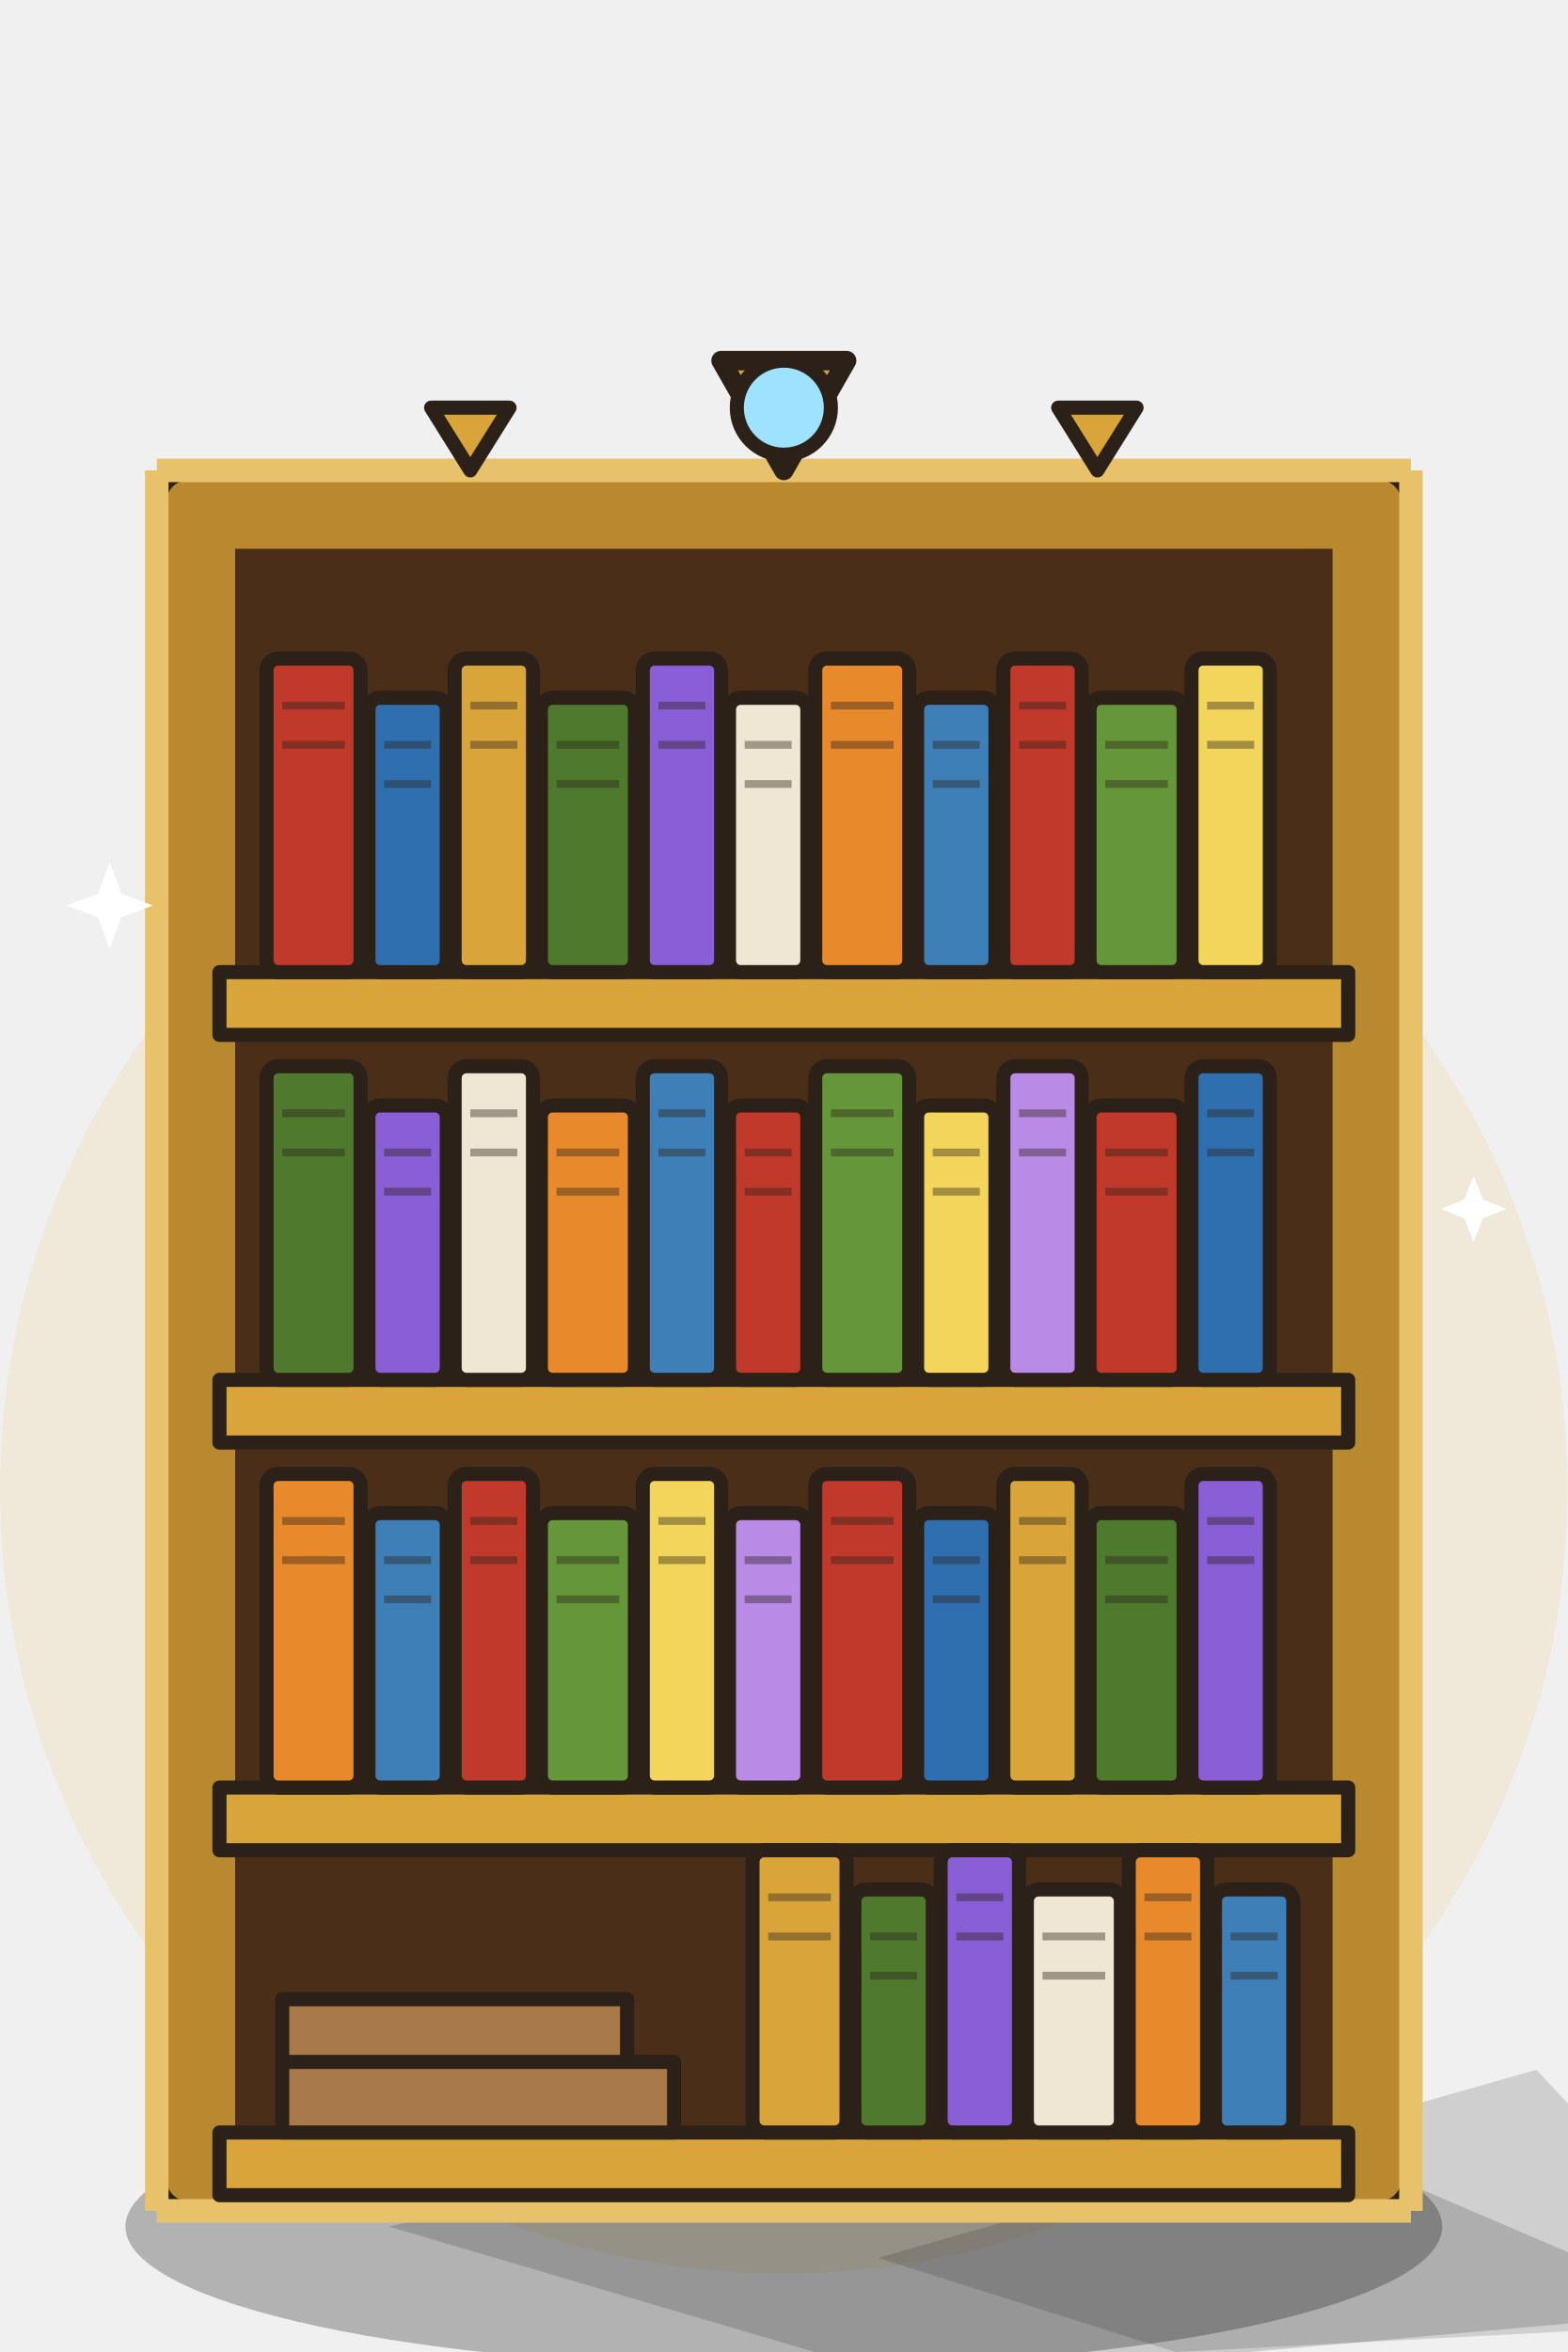
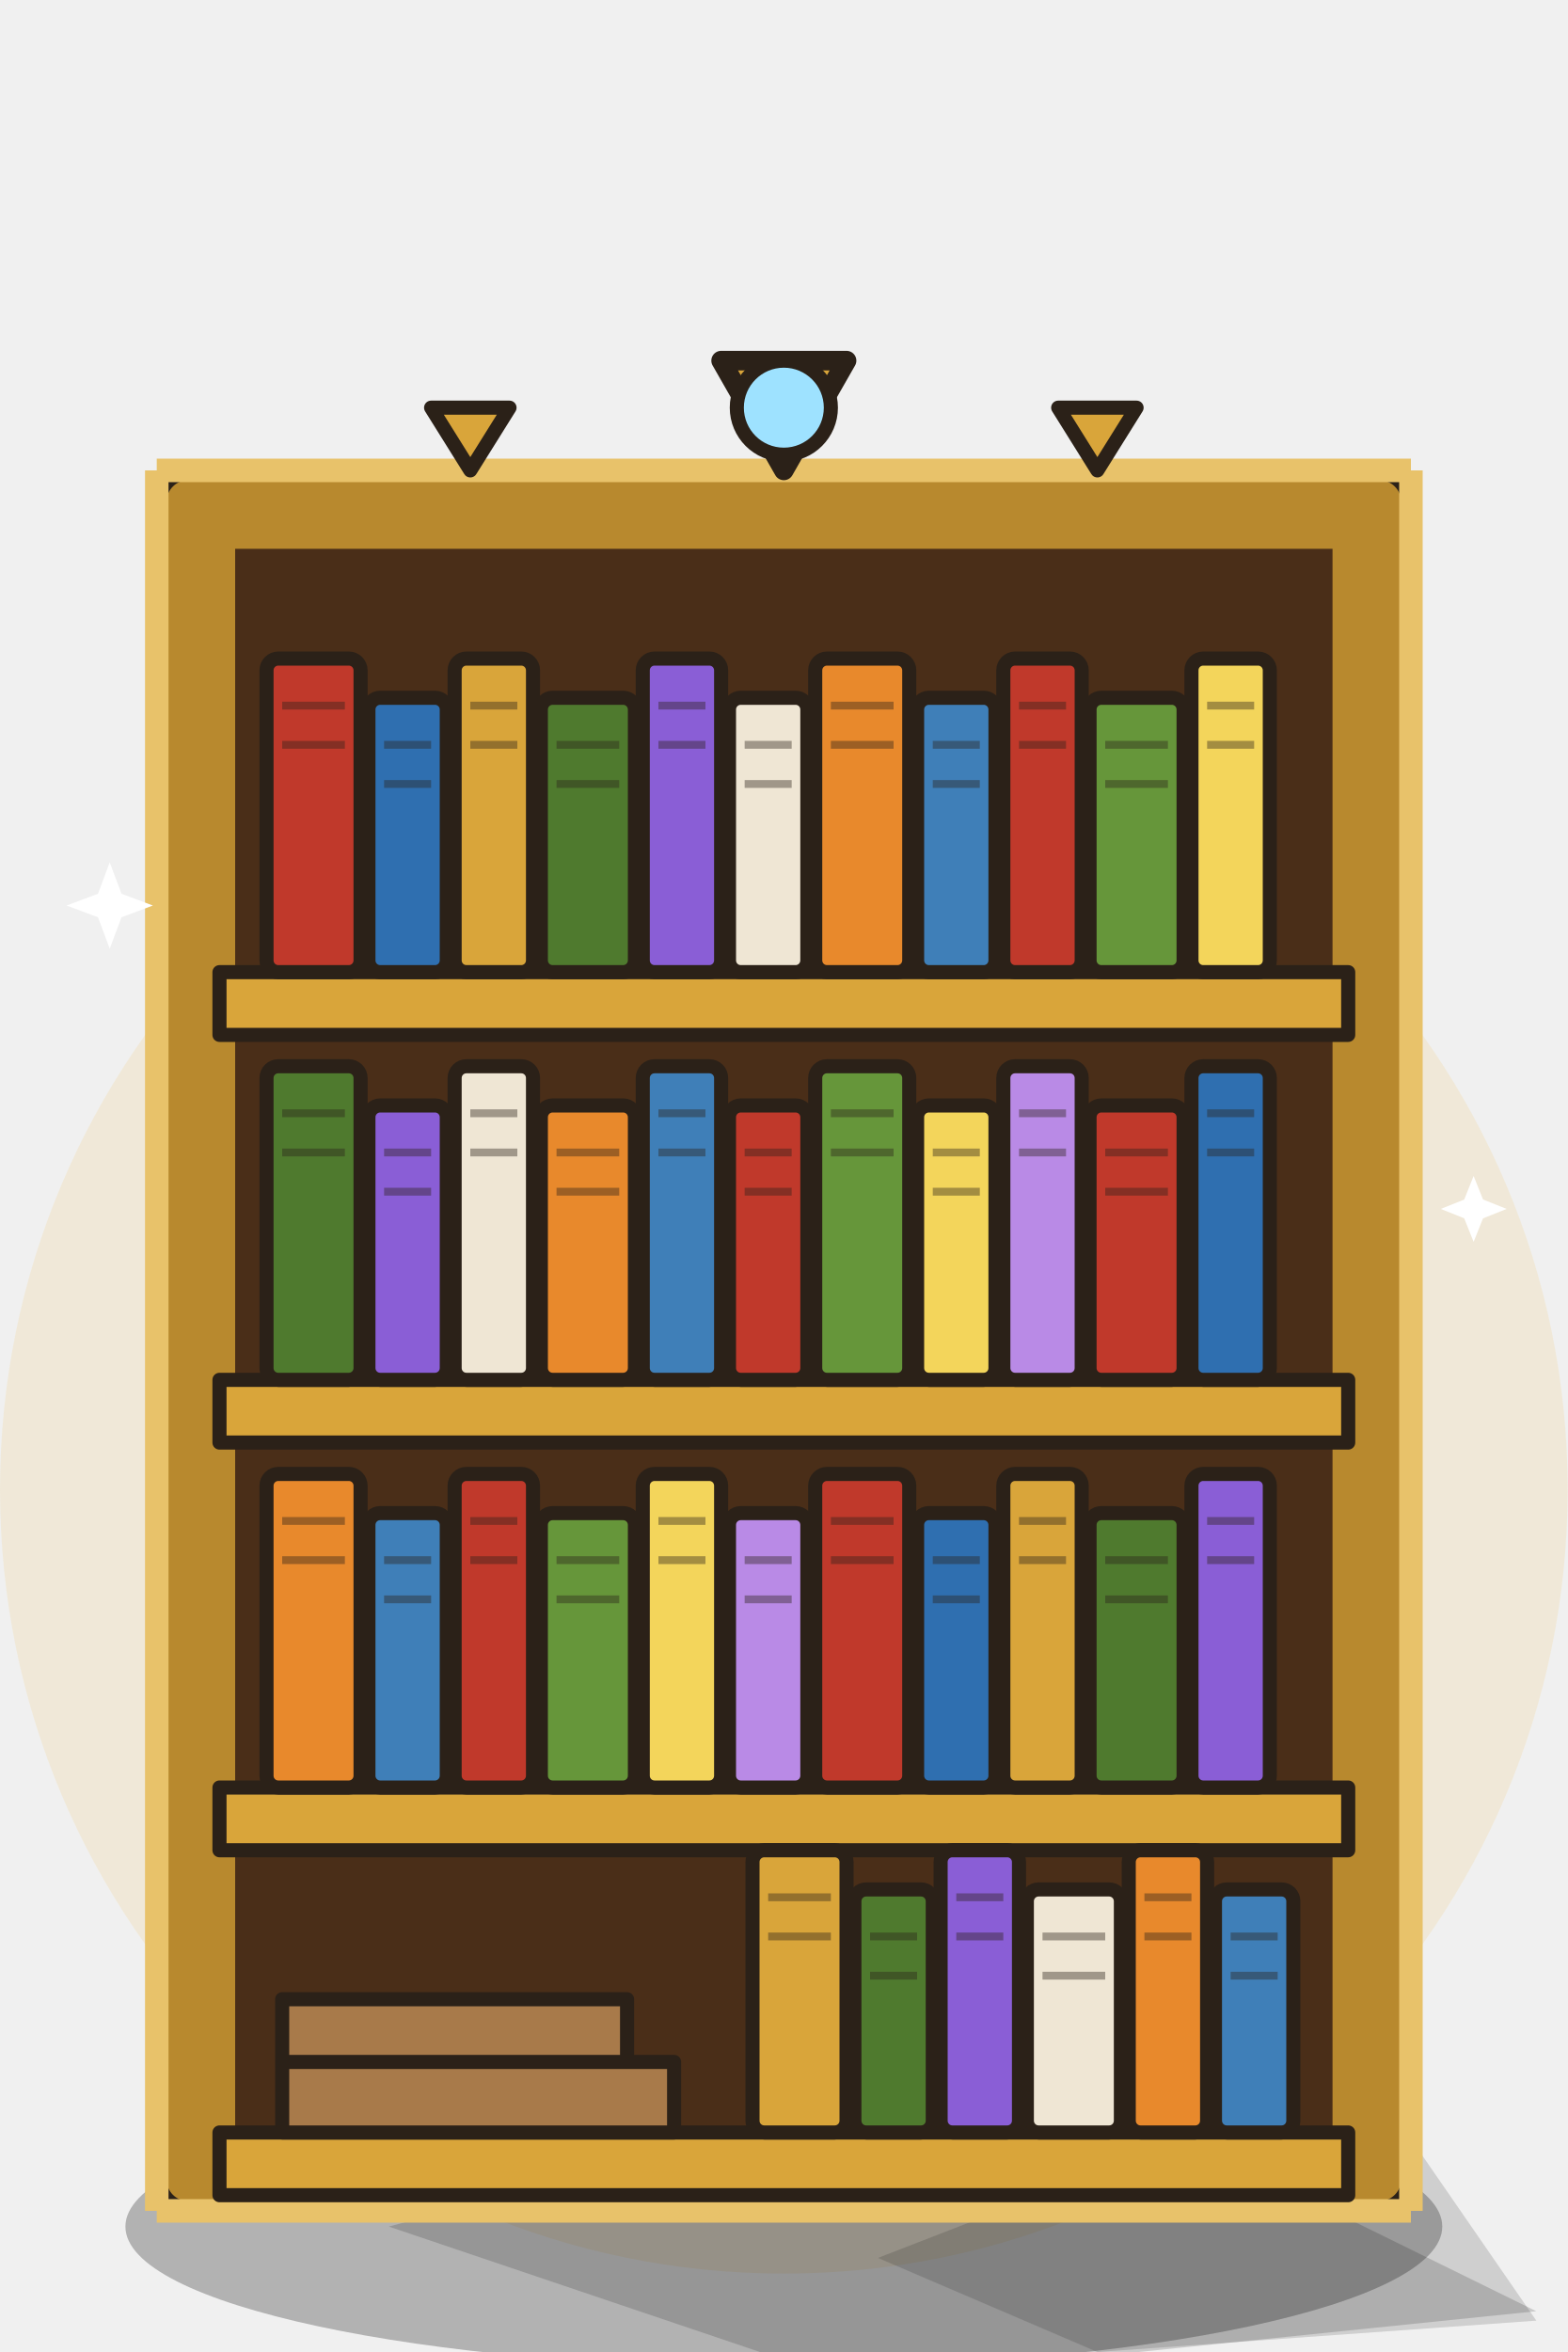
<svg xmlns="http://www.w3.org/2000/svg" width="200" height="300" viewBox="0 0 200 300">
  <circle cx="100" cy="190" r="100" fill="#f2c25a" opacity="0.16" />
-   <path d="M49.6,284 L142.0,262.4 L217.6,294.8 L116.8,303.8 Z" fill="#000" opacity=".16" />
+   <path d="M49.6,284 L130.1,262.4 L196,294.8 L108.2,303.8 Z" fill="#000" opacity=".16" />
  <ellipse cx="100" cy="284" rx="84" ry="18" fill="#000" opacity=".26" />
-   <path d="M112,288 L196,264 L226,296 L150,300 Z" fill="#000" opacity=".14" />
+   <path d="M112,288 L173.9,264 L196,296 L140,300 Z" fill="#000" opacity=".14" />
  <rect x="20" y="60" width="160" height="222" rx="4" fill="#b8892e" stroke="#2b2118" stroke-width="2.5" stroke-linejoin="round" stroke-linecap="round" />
  <rect x="30" y="70" width="140" height="204" fill="#4a2e18" />
  <path d="M20,60 h160 M20,282 h160 M20,60 v222 M180,60 v222" stroke="#e8c26a" stroke-width="3" />
  <rect x="28" y="124" width="144" height="8" fill="#d9a53a" stroke="#2b2118" stroke-width="1.8" stroke-linejoin="round" stroke-linecap="round" />
  <rect x="28" y="176" width="144" height="8" fill="#d9a53a" stroke="#2b2118" stroke-width="1.8" stroke-linejoin="round" stroke-linecap="round" />
  <rect x="28" y="228" width="144" height="8" fill="#d9a53a" stroke="#2b2118" stroke-width="1.8" stroke-linejoin="round" stroke-linecap="round" />
  <rect x="28" y="272" width="144" height="8" fill="#d9a53a" stroke="#2b2118" stroke-width="1.8" stroke-linejoin="round" stroke-linecap="round" />
  <rect x="34" y="84" width="12" height="40" rx="1.5" fill="#c0392b" stroke="#2b2118" stroke-width="1.8" stroke-linejoin="round" stroke-linecap="round" />
  <path d="M36,90 h8 M36,95 h8" stroke="#2b2118" stroke-width="1" opacity=".4" />
  <rect x="47" y="89" width="10" height="35" rx="1.5" fill="#2f6fb0" stroke="#2b2118" stroke-width="1.8" stroke-linejoin="round" stroke-linecap="round" />
  <path d="M49,95 h6 M49,100 h6" stroke="#2b2118" stroke-width="1" opacity=".4" />
  <rect x="58" y="84" width="10" height="40" rx="1.5" fill="#d9a53a" stroke="#2b2118" stroke-width="1.8" stroke-linejoin="round" stroke-linecap="round" />
  <path d="M60,90 h6 M60,95 h6" stroke="#2b2118" stroke-width="1" opacity=".4" />
  <rect x="69" y="89" width="12" height="35" rx="1.5" fill="#4f7a2e" stroke="#2b2118" stroke-width="1.8" stroke-linejoin="round" stroke-linecap="round" />
  <path d="M71,95 h8 M71,100 h8" stroke="#2b2118" stroke-width="1" opacity=".4" />
  <rect x="82" y="84" width="10" height="40" rx="1.5" fill="#8a5ed6" stroke="#2b2118" stroke-width="1.8" stroke-linejoin="round" stroke-linecap="round" />
  <path d="M84,90 h6 M84,95 h6" stroke="#2b2118" stroke-width="1" opacity=".4" />
  <rect x="93" y="89" width="10" height="35" rx="1.5" fill="#efe6d4" stroke="#2b2118" stroke-width="1.8" stroke-linejoin="round" stroke-linecap="round" />
  <path d="M95,95 h6 M95,100 h6" stroke="#2b2118" stroke-width="1" opacity=".4" />
  <rect x="104" y="84" width="12" height="40" rx="1.5" fill="#e8892c" stroke="#2b2118" stroke-width="1.8" stroke-linejoin="round" stroke-linecap="round" />
  <path d="M106,90 h8 M106,95 h8" stroke="#2b2118" stroke-width="1" opacity=".4" />
  <rect x="117" y="89" width="10" height="35" rx="1.5" fill="#3f7fb8" stroke="#2b2118" stroke-width="1.8" stroke-linejoin="round" stroke-linecap="round" />
  <path d="M119,95 h6 M119,100 h6" stroke="#2b2118" stroke-width="1" opacity=".4" />
  <rect x="128" y="84" width="10" height="40" rx="1.5" fill="#c0392b" stroke="#2b2118" stroke-width="1.8" stroke-linejoin="round" stroke-linecap="round" />
  <path d="M130,90 h6 M130,95 h6" stroke="#2b2118" stroke-width="1" opacity=".4" />
  <rect x="139" y="89" width="12" height="35" rx="1.5" fill="#66963a" stroke="#2b2118" stroke-width="1.8" stroke-linejoin="round" stroke-linecap="round" />
  <path d="M141,95 h8 M141,100 h8" stroke="#2b2118" stroke-width="1" opacity=".4" />
  <rect x="152" y="84" width="10" height="40" rx="1.5" fill="#f3d55b" stroke="#2b2118" stroke-width="1.8" stroke-linejoin="round" stroke-linecap="round" />
  <path d="M154,90 h6 M154,95 h6" stroke="#2b2118" stroke-width="1" opacity=".4" />
  <rect x="34" y="136" width="12" height="40" rx="1.5" fill="#4f7a2e" stroke="#2b2118" stroke-width="1.8" stroke-linejoin="round" stroke-linecap="round" />
  <path d="M36,142 h8 M36,147 h8" stroke="#2b2118" stroke-width="1" opacity=".4" />
  <rect x="47" y="141" width="10" height="35" rx="1.5" fill="#8a5ed6" stroke="#2b2118" stroke-width="1.8" stroke-linejoin="round" stroke-linecap="round" />
  <path d="M49,147 h6 M49,152 h6" stroke="#2b2118" stroke-width="1" opacity=".4" />
  <rect x="58" y="136" width="10" height="40" rx="1.5" fill="#efe6d4" stroke="#2b2118" stroke-width="1.8" stroke-linejoin="round" stroke-linecap="round" />
  <path d="M60,142 h6 M60,147 h6" stroke="#2b2118" stroke-width="1" opacity=".4" />
  <rect x="69" y="141" width="12" height="35" rx="1.5" fill="#e8892c" stroke="#2b2118" stroke-width="1.8" stroke-linejoin="round" stroke-linecap="round" />
  <path d="M71,147 h8 M71,152 h8" stroke="#2b2118" stroke-width="1" opacity=".4" />
  <rect x="82" y="136" width="10" height="40" rx="1.5" fill="#3f7fb8" stroke="#2b2118" stroke-width="1.8" stroke-linejoin="round" stroke-linecap="round" />
  <path d="M84,142 h6 M84,147 h6" stroke="#2b2118" stroke-width="1" opacity=".4" />
  <rect x="93" y="141" width="10" height="35" rx="1.5" fill="#c0392b" stroke="#2b2118" stroke-width="1.8" stroke-linejoin="round" stroke-linecap="round" />
  <path d="M95,147 h6 M95,152 h6" stroke="#2b2118" stroke-width="1" opacity=".4" />
  <rect x="104" y="136" width="12" height="40" rx="1.5" fill="#66963a" stroke="#2b2118" stroke-width="1.8" stroke-linejoin="round" stroke-linecap="round" />
  <path d="M106,142 h8 M106,147 h8" stroke="#2b2118" stroke-width="1" opacity=".4" />
  <rect x="117" y="141" width="10" height="35" rx="1.5" fill="#f3d55b" stroke="#2b2118" stroke-width="1.8" stroke-linejoin="round" stroke-linecap="round" />
  <path d="M119,147 h6 M119,152 h6" stroke="#2b2118" stroke-width="1" opacity=".4" />
  <rect x="128" y="136" width="10" height="40" rx="1.5" fill="#b98ae6" stroke="#2b2118" stroke-width="1.8" stroke-linejoin="round" stroke-linecap="round" />
  <path d="M130,142 h6 M130,147 h6" stroke="#2b2118" stroke-width="1" opacity=".4" />
  <rect x="139" y="141" width="12" height="35" rx="1.5" fill="#c0392b" stroke="#2b2118" stroke-width="1.8" stroke-linejoin="round" stroke-linecap="round" />
  <path d="M141,147 h8 M141,152 h8" stroke="#2b2118" stroke-width="1" opacity=".4" />
  <rect x="152" y="136" width="10" height="40" rx="1.5" fill="#2f6fb0" stroke="#2b2118" stroke-width="1.8" stroke-linejoin="round" stroke-linecap="round" />
  <path d="M154,142 h6 M154,147 h6" stroke="#2b2118" stroke-width="1" opacity=".4" />
  <rect x="34" y="188" width="12" height="40" rx="1.5" fill="#e8892c" stroke="#2b2118" stroke-width="1.8" stroke-linejoin="round" stroke-linecap="round" />
  <path d="M36,194 h8 M36,199 h8" stroke="#2b2118" stroke-width="1" opacity=".4" />
  <rect x="47" y="193" width="10" height="35" rx="1.5" fill="#3f7fb8" stroke="#2b2118" stroke-width="1.8" stroke-linejoin="round" stroke-linecap="round" />
  <path d="M49,199 h6 M49,204 h6" stroke="#2b2118" stroke-width="1" opacity=".4" />
  <rect x="58" y="188" width="10" height="40" rx="1.5" fill="#c0392b" stroke="#2b2118" stroke-width="1.8" stroke-linejoin="round" stroke-linecap="round" />
  <path d="M60,194 h6 M60,199 h6" stroke="#2b2118" stroke-width="1" opacity=".4" />
  <rect x="69" y="193" width="12" height="35" rx="1.5" fill="#66963a" stroke="#2b2118" stroke-width="1.8" stroke-linejoin="round" stroke-linecap="round" />
  <path d="M71,199 h8 M71,204 h8" stroke="#2b2118" stroke-width="1" opacity=".4" />
  <rect x="82" y="188" width="10" height="40" rx="1.5" fill="#f3d55b" stroke="#2b2118" stroke-width="1.8" stroke-linejoin="round" stroke-linecap="round" />
  <path d="M84,194 h6 M84,199 h6" stroke="#2b2118" stroke-width="1" opacity=".4" />
  <rect x="93" y="193" width="10" height="35" rx="1.5" fill="#b98ae6" stroke="#2b2118" stroke-width="1.8" stroke-linejoin="round" stroke-linecap="round" />
  <path d="M95,199 h6 M95,204 h6" stroke="#2b2118" stroke-width="1" opacity=".4" />
  <rect x="104" y="188" width="12" height="40" rx="1.5" fill="#c0392b" stroke="#2b2118" stroke-width="1.8" stroke-linejoin="round" stroke-linecap="round" />
  <path d="M106,194 h8 M106,199 h8" stroke="#2b2118" stroke-width="1" opacity=".4" />
  <rect x="117" y="193" width="10" height="35" rx="1.5" fill="#2f6fb0" stroke="#2b2118" stroke-width="1.8" stroke-linejoin="round" stroke-linecap="round" />
  <path d="M119,199 h6 M119,204 h6" stroke="#2b2118" stroke-width="1" opacity=".4" />
  <rect x="128" y="188" width="10" height="40" rx="1.5" fill="#d9a53a" stroke="#2b2118" stroke-width="1.8" stroke-linejoin="round" stroke-linecap="round" />
  <path d="M130,194 h6 M130,199 h6" stroke="#2b2118" stroke-width="1" opacity=".4" />
  <rect x="139" y="193" width="12" height="35" rx="1.5" fill="#4f7a2e" stroke="#2b2118" stroke-width="1.8" stroke-linejoin="round" stroke-linecap="round" />
  <path d="M141,199 h8 M141,204 h8" stroke="#2b2118" stroke-width="1" opacity=".4" />
  <rect x="152" y="188" width="10" height="40" rx="1.5" fill="#8a5ed6" stroke="#2b2118" stroke-width="1.8" stroke-linejoin="round" stroke-linecap="round" />
  <path d="M154,194 h6 M154,199 h6" stroke="#2b2118" stroke-width="1" opacity=".4" />
  <path d="M36,272 h50 v-9 h-50z M36,263 h44 v-8 h-44z" fill="#a87a4a" stroke="#2b2118" stroke-width="1.8" stroke-linejoin="round" stroke-linecap="round" />
  <rect x="96" y="236" width="12" height="36" rx="1.5" fill="#d9a53a" stroke="#2b2118" stroke-width="1.8" stroke-linejoin="round" stroke-linecap="round" />
  <path d="M98,242 h8 M98,247 h8" stroke="#2b2118" stroke-width="1" opacity=".4" />
  <rect x="109" y="241" width="10" height="31" rx="1.5" fill="#4f7a2e" stroke="#2b2118" stroke-width="1.8" stroke-linejoin="round" stroke-linecap="round" />
  <path d="M111,247 h6 M111,252 h6" stroke="#2b2118" stroke-width="1" opacity=".4" />
  <rect x="120" y="236" width="10" height="36" rx="1.5" fill="#8a5ed6" stroke="#2b2118" stroke-width="1.8" stroke-linejoin="round" stroke-linecap="round" />
  <path d="M122,242 h6 M122,247 h6" stroke="#2b2118" stroke-width="1" opacity=".4" />
  <rect x="131" y="241" width="12" height="31" rx="1.5" fill="#efe6d4" stroke="#2b2118" stroke-width="1.8" stroke-linejoin="round" stroke-linecap="round" />
  <path d="M133,247 h8 M133,252 h8" stroke="#2b2118" stroke-width="1" opacity=".4" />
  <rect x="144" y="236" width="10" height="36" rx="1.5" fill="#e8892c" stroke="#2b2118" stroke-width="1.8" stroke-linejoin="round" stroke-linecap="round" />
  <path d="M146,242 h6 M146,247 h6" stroke="#2b2118" stroke-width="1" opacity=".4" />
  <rect x="155" y="241" width="10" height="31" rx="1.5" fill="#3f7fb8" stroke="#2b2118" stroke-width="1.8" stroke-linejoin="round" stroke-linecap="round" />
  <path d="M157,247 h6 M157,252 h6" stroke="#2b2118" stroke-width="1" opacity=".4" />
  <path d="M100,60 l-8,-14 h16z" fill="#d9a53a" stroke="#2b2118" stroke-width="2.5" stroke-linejoin="round" stroke-linecap="round" />
  <circle cx="100" cy="52" r="6" fill="#9ee2ff" stroke="#2b2118" stroke-width="1.8" stroke-linejoin="round" stroke-linecap="round" />
  <path d="M60,60 l-5,-8 h10z M140,60 l-5,-8 h10z" fill="#d9a53a" stroke="#2b2118" stroke-width="1.8" stroke-linejoin="round" stroke-linecap="round" />
  <g fill="#fff">
    <path d="M14,110 l1.5,4 l4,1.5 l-4,1.5 l-1.5,4 l-1.5,-4 l-4,-1.5 l4,-1.5z" />
    <path d="M188,150 l1.2,3 l3,1.2 l-3,1.2 l-1.2,3 l-1.2,-3 l-3,-1.2 l3,-1.2z" />
  </g>
</svg>
